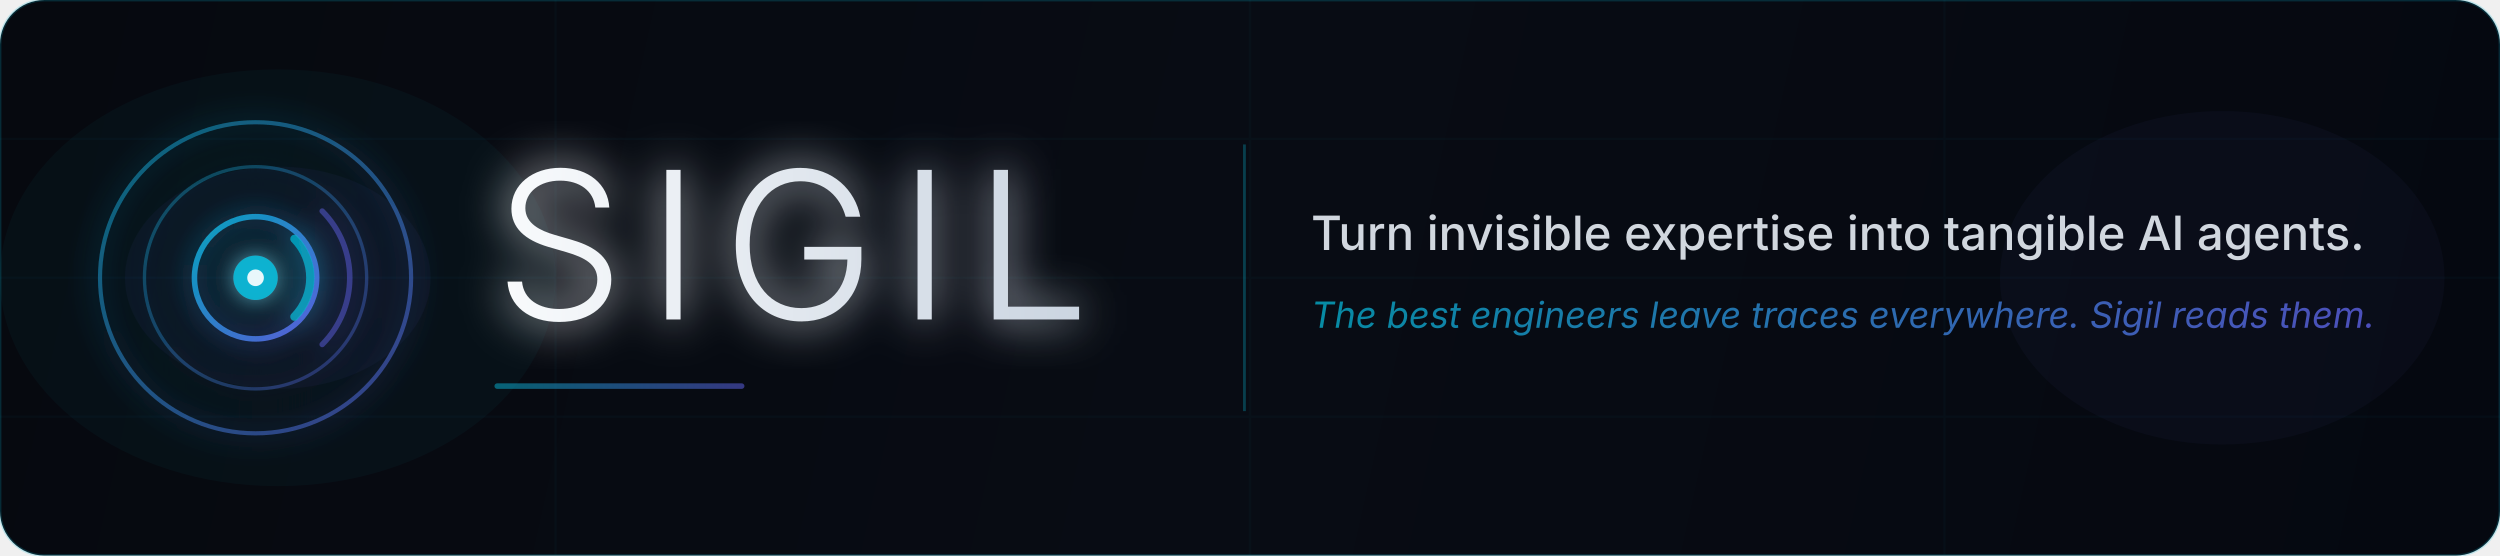
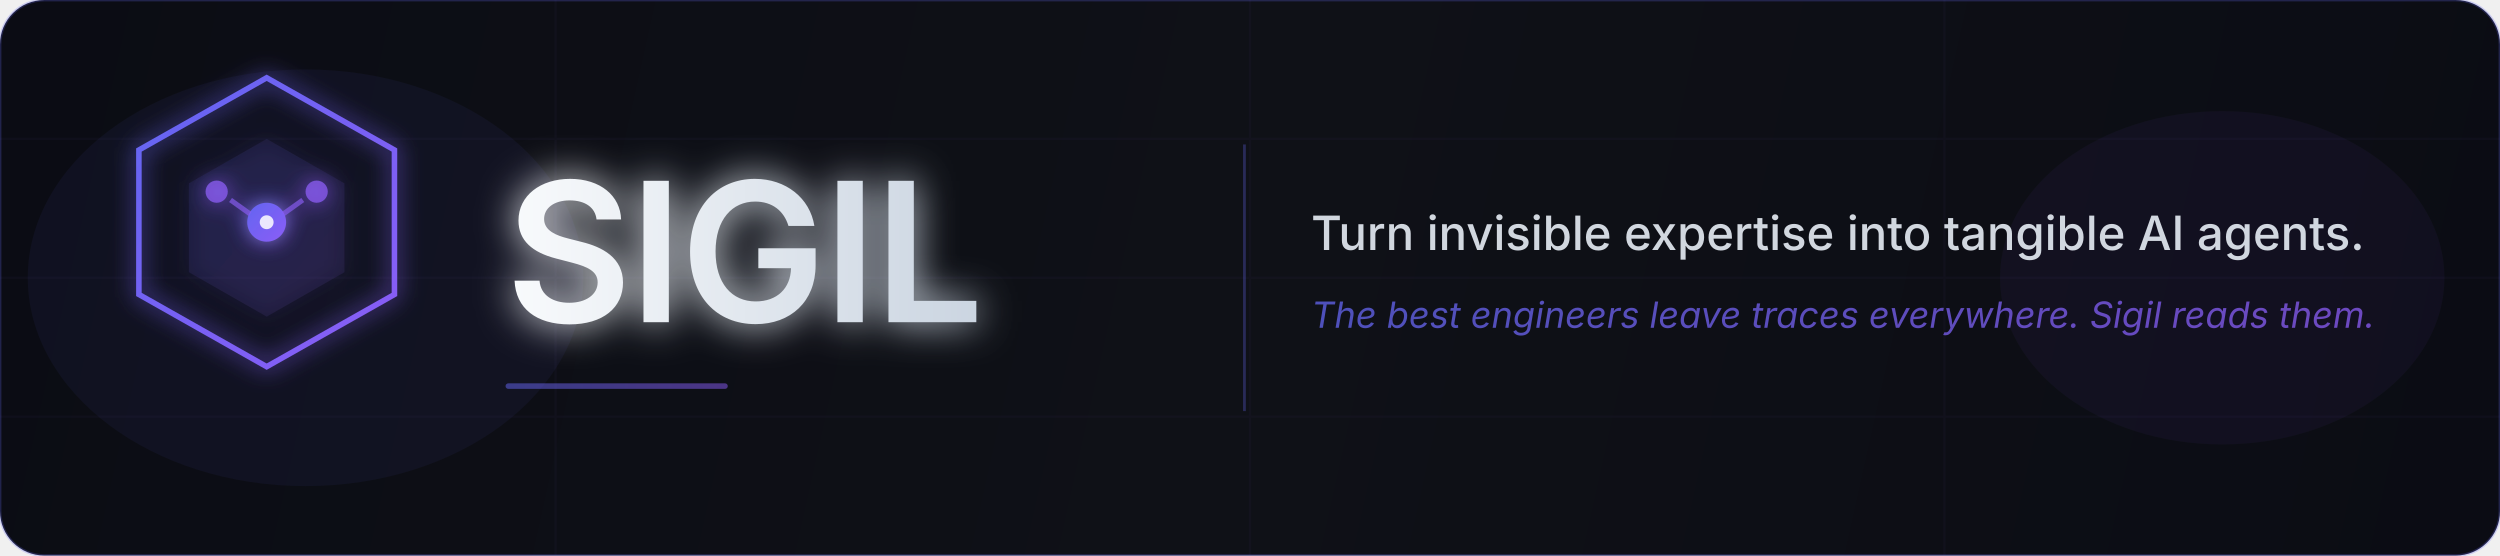
<svg xmlns="http://www.w3.org/2000/svg" viewBox="0 0 900 200" width="900" height="200">
  <defs>
    <linearGradient id="bg" x1="0" y1="0" x2="900" y2="200" gradientUnits="userSpaceOnUse">
-       <stop offset="0%" stop-color="#06090F" />
-       <stop offset="50%" stop-color="#080C14" />
-       <stop offset="100%" stop-color="#050810" />
+       <stop offset="0%" stop-color="#0B0C14" />
+       <stop offset="50%" stop-color="#0F1117" />
+       <stop offset="100%" stop-color="#0B0C14" />
    </linearGradient>
-     <linearGradient id="ring-g" x1="0" y1="0" x2="1" y2="1">
-       <stop offset="0%" stop-color="#06B6D4" />
-       <stop offset="100%" stop-color="#6366F1" />
+     <linearGradient id="hex-g" x1="0" y1="0" x2="1" y2="1">
+       <stop offset="0%" stop-color="#6366F1" />
+       <stop offset="100%" stop-color="#8B5CF6" />
    </linearGradient>
    <linearGradient id="wordmark" x1="0" y1="0" x2="1" y2="0">
      <stop offset="0%" stop-color="#F8FAFC" />
      <stop offset="100%" stop-color="#CBD5E1" />
    </linearGradient>
    <linearGradient id="tag-g" x1="0" y1="0" x2="1" y2="0">
-       <stop offset="0%" stop-color="#06B6D4" />
-       <stop offset="100%" stop-color="#6366F1" />
+       <stop offset="0%" stop-color="#6366F1" />
+       <stop offset="100%" stop-color="#8B5CF6" />
    </linearGradient>
    <filter id="glow" x="-50%" y="-50%" width="200%" height="200%">
-       <feGaussianBlur stdDeviation="5" result="blur" />
+       <feGaussianBlur stdDeviation="4" result="blur" />
      <feMerge>
        <feMergeNode in="blur" />
        <feMergeNode in="SourceGraphic" />
      </feMerge>
    </filter>
    <filter id="textglow" x="-10%" y="-30%" width="120%" height="160%">
-       <feGaussianBlur stdDeviation="8" result="blur" />
+       <feGaussianBlur stdDeviation="7" result="blur" />
      <feMerge>
        <feMergeNode in="blur" />
        <feMergeNode in="SourceGraphic" />
      </feMerge>
    </filter>
  </defs>
  <rect width="900" height="200" rx="16" fill="url(#bg)" />
-   <g opacity="0.03" stroke="#06B6D4" stroke-width="0.8">
+   <g opacity="0.035" stroke="#8B5CF6" stroke-width="0.8">
    <line x1="0" y1="50" x2="900" y2="50" />
    <line x1="0" y1="100" x2="900" y2="100" />
    <line x1="0" y1="150" x2="900" y2="150" />
    <line x1="200" y1="0" x2="200" y2="200" />
    <line x1="450" y1="0" x2="450" y2="200" />
    <line x1="700" y1="0" x2="700" y2="200" />
  </g>
-   <ellipse cx="100" cy="100" rx="100" ry="75" fill="#06B6D4" opacity="0.04" />
-   <ellipse cx="100" cy="100" rx="55" ry="40" fill="#6366F1" opacity="0.05" />
-   <ellipse cx="800" cy="100" rx="80" ry="60" fill="#6366F1" opacity="0.04" />
-   <rect width="900" height="200" rx="16" fill="none" stroke="#06B6D4" stroke-width="1" opacity="0.2" />
-   <g transform="translate(24, 30)" filter="url(#glow)">
-     <circle cx="68" cy="70" r="56" fill="none" stroke="url(#ring-g)" stroke-width="1.5" opacity="0.5" />
-     <circle cx="68" cy="70" r="40" fill="none" stroke="url(#ring-g)" stroke-width="1.2" opacity="0.35" />
-     <circle cx="68" cy="70" r="22" fill="none" stroke="url(#ring-g)" stroke-width="2" opacity="0.85" />
-     <circle cx="68" cy="70" r="8" fill="#06B6D4" opacity="0.95" />
-     <circle cx="68" cy="70" r="3" fill="white" opacity="0.9" />
-     <path d="M 82 56 A 20 20 0 0 1 82 84" fill="none" stroke="#06B6D4" stroke-width="3" stroke-linecap="round" opacity="0.75" />
-     <path d="M 92 46 A 34 34 0 0 1 92 94" fill="none" stroke="#6366F1" stroke-width="2" stroke-linecap="round" opacity="0.45" />
+   <ellipse cx="110" cy="100" rx="100" ry="75" fill="#6366F1" opacity="0.06" />
+   <ellipse cx="800" cy="100" rx="80" ry="60" fill="#8B5CF6" opacity="0.05" />
+   <rect width="900" height="200" rx="16" fill="none" stroke="#6366F1" stroke-width="1" opacity="0.25" />
+   <g transform="translate(24, 22)" filter="url(#glow)">
+     <polygon points="72,6 118,32 118,84 72,110 26,84 26,32" fill="none" stroke="url(#hex-g)" stroke-width="2" />
+     <polygon points="72,28 100,44 100,76 72,92 44,76 44,44" fill="url(#hex-g)" opacity="0.1" />
+     <circle cx="72" cy="58" r="7" fill="url(#hex-g)" />
+     <circle cx="54" cy="47" r="4" fill="#8B5CF6" opacity="0.75" />
+     <circle cx="90" cy="47" r="4" fill="#8B5CF6" opacity="0.75" />
+     <line x1="59" y1="50" x2="66" y2="55" stroke="#8B5CF6" stroke-width="1.8" opacity="0.65" />
+     <line x1="85" y1="50" x2="78" y2="55" stroke="#8B5CF6" stroke-width="1.8" opacity="0.65" />
+     <circle cx="72" cy="58" r="2.5" fill="white" opacity="0.85" />
  </g>
-   <text x="178" y="115" font-family="-apple-system, BlinkMacSystemFont, 'Segoe UI', system-ui, sans-serif" font-weight="300" font-size="74" letter-spacing="8" fill="url(#wordmark)" filter="url(#textglow)">SIGIL</text>
-   <line x1="448" y1="52" x2="448" y2="148" stroke="#06B6D4" stroke-width="1" opacity="0.3" />
+   <text x="182" y="116" font-family="-apple-system, BlinkMacSystemFont, 'Segoe UI', system-ui, sans-serif" font-weight="600" font-size="70" letter-spacing="-1" fill="url(#wordmark)" filter="url(#textglow)">SIGIL</text>
+   <line x1="448" y1="52" x2="448" y2="148" stroke="#6366F1" stroke-width="1" opacity="0.3" />
  <text x="472" y="90" font-family="-apple-system, BlinkMacSystemFont, 'Segoe UI', system-ui, sans-serif" font-size="17" font-weight="500" fill="#E2E8F0" opacity="0.92">Turn invisible expertise into tangible AI agents.</text>
  <text x="472" y="118" font-family="-apple-system, BlinkMacSystemFont, 'Segoe UI', system-ui, sans-serif" font-size="13" font-weight="400" fill="url(#tag-g)" opacity="0.75" font-style="italic">The best engineers leave traces everywhere. Sigil reads them.</text>
-   <rect x="178" y="138" width="90" height="2" rx="1" fill="url(#tag-g)" opacity="0.5" />
+   <rect x="182" y="138" width="80" height="2" rx="1" fill="url(#tag-g)" opacity="0.5" />
</svg>
